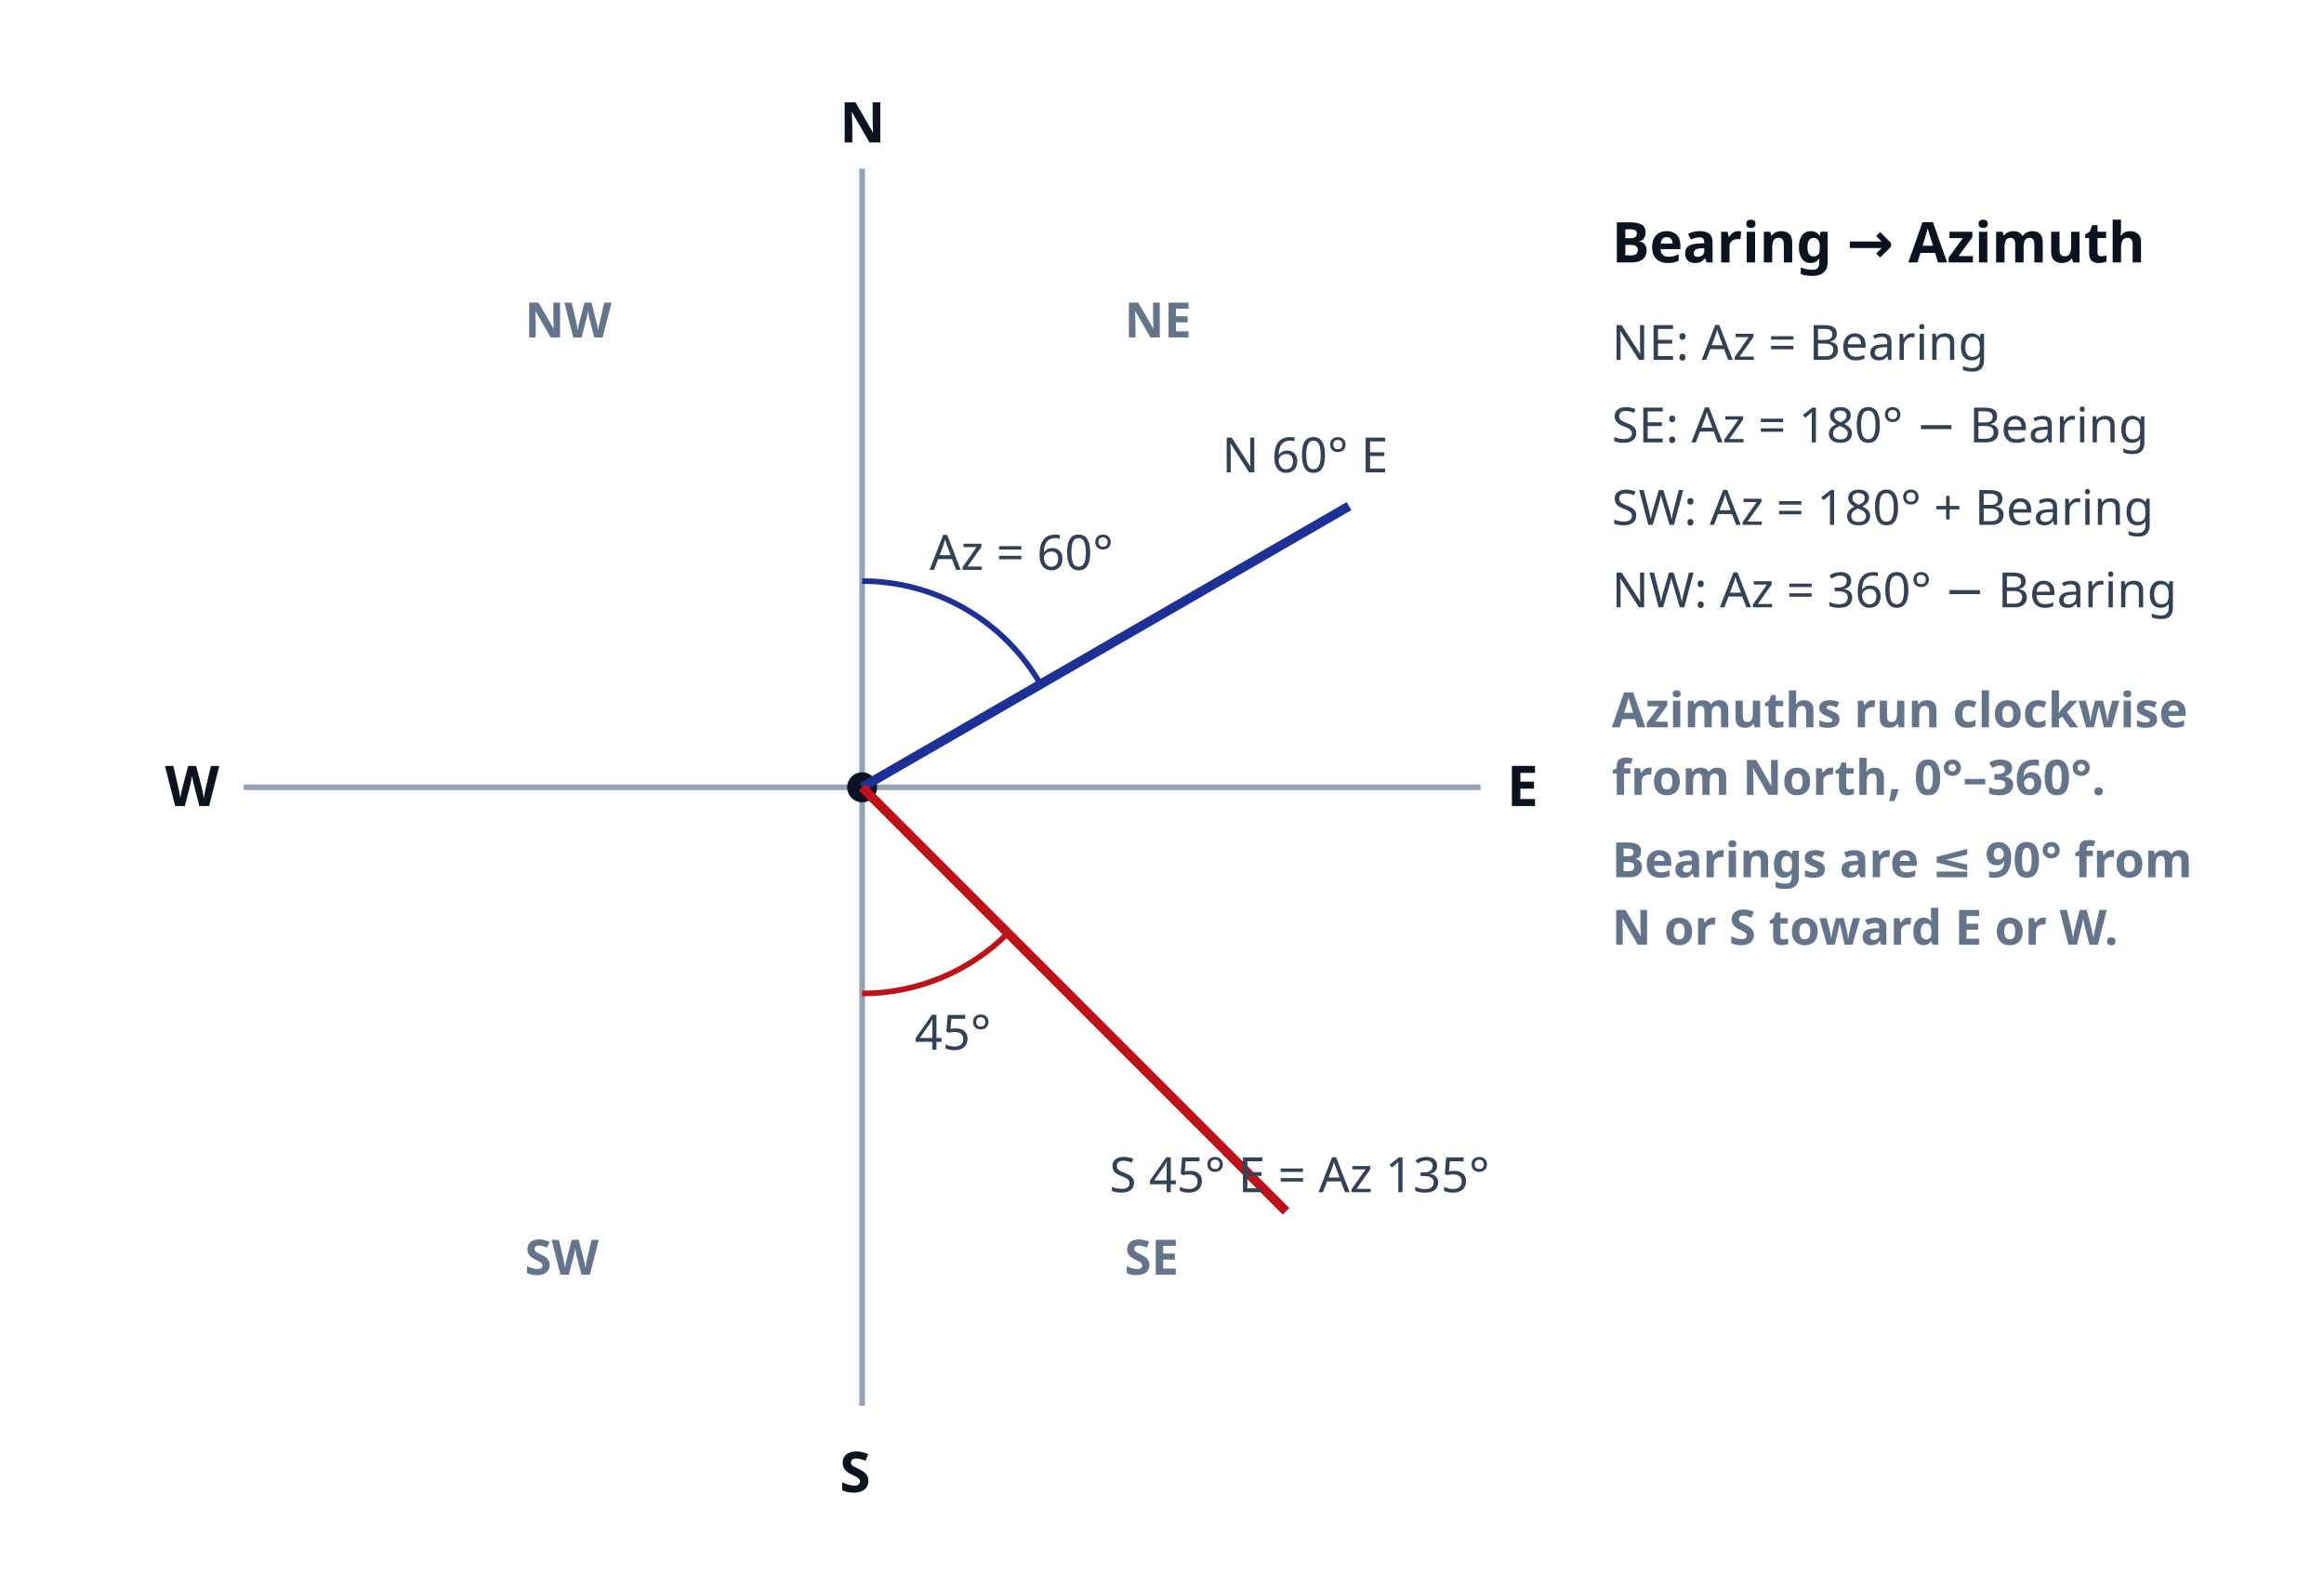
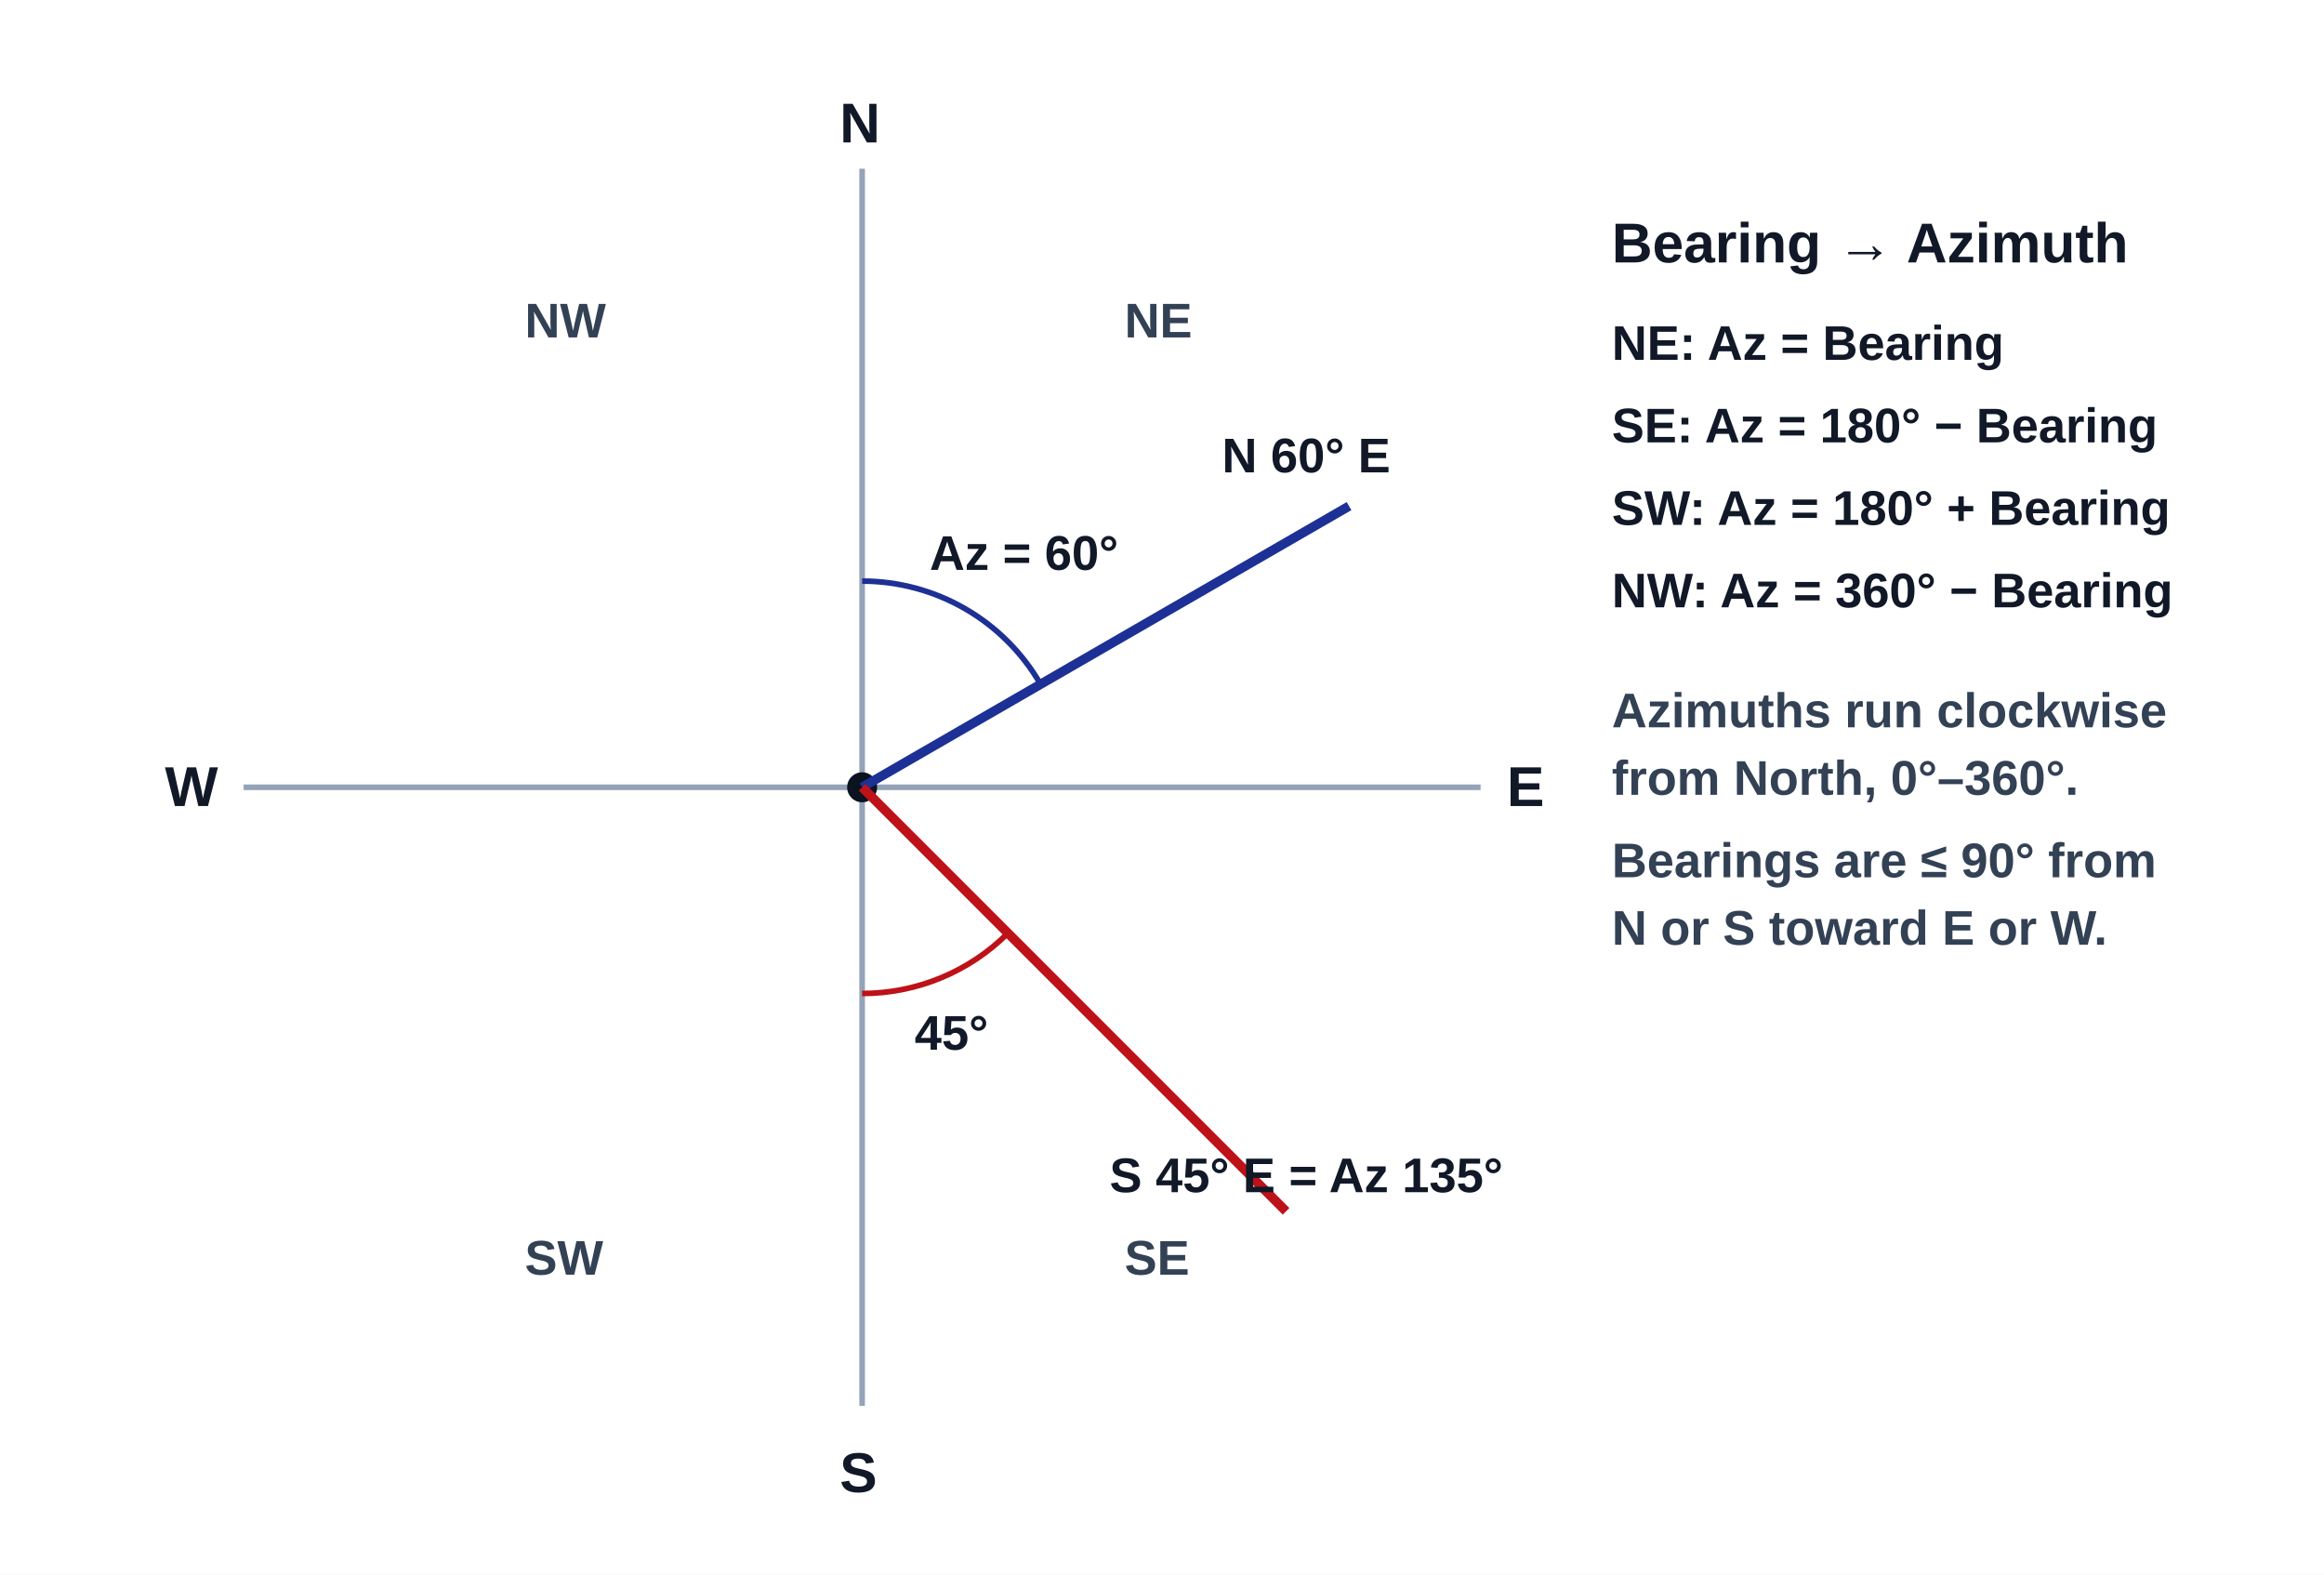
<svg xmlns="http://www.w3.org/2000/svg" viewBox="0 0 620 420" role="img" aria-label="Bearings versus azimuths on a compass quadrant diagram">
-   <style>
+   <style>text{stroke:none;paint-order:fill}
    .axis{stroke:#94a3b8;stroke-width:1.5}
-     .lbl{font:600 15px 'Segoe UI',sans-serif;fill:#0b1220}
-     .q{font:600 13px 'Segoe UI',sans-serif;fill:#64748b}
-     .note{font:13px 'Segoe UI',sans-serif;fill:#334155}
+     .lbl{font:700 15px Arial,Helvetica,sans-serif;fill:#111827}
+     .q{font:700 13px Arial,Helvetica,sans-serif;fill:#334155}
+     .note{font:700 13px Arial,Helvetica,sans-serif;fill:#111827}
    .ray{stroke:#1d3095;stroke-width:2.5;fill:none}
    .rayb{stroke:#bd1218;stroke-width:2.5;fill:none}
    .arc{fill:none;stroke:#1d3095;stroke-width:1.5}
    .arcb{fill:none;stroke:#bd1218;stroke-width:1.5}
  </style>
  <rect width="620" height="420" fill="#ffffff" />
  <g transform="translate(230,210)">
    <line class="axis" x1="0" y1="-165" x2="0" y2="165" />
    <line class="axis" x1="-165" y1="0" x2="165" y2="0" />
    <circle cx="0" cy="0" r="4" fill="#0b1220" />
    <text class="lbl" x="-6" y="-172">N</text>
    <text class="lbl" x="-6" y="188">S</text>
    <text class="lbl" x="172" y="5">E</text>
    <text class="lbl" x="-186" y="5">W</text>
    <text class="q" x="70" y="-120">NE</text>
    <text class="q" x="70" y="130">SE</text>
    <text class="q" x="-90" y="130">SW</text>
    <text class="q" x="-90" y="-120">NW</text>
    <line class="ray" x1="0" y1="0" x2="129.9" y2="-75" />
    <path class="arc" d="M 0 -55 A 55 55 0 0 1 47.6 -27.5" />
    <text class="note" x="18" y="-58" fill="#1d3095">Az = 60°</text>
    <text class="note" x="96" y="-84" fill="#1d3095">N 60° E</text>
    <line class="rayb" x1="0" y1="0" x2="113.1" y2="113.1" />
    <path class="arcb" d="M 0 55 A 55 55 0 0 0 38.9 38.9" />
    <text class="note" x="14" y="70" fill="#bd1218">45°</text>
    <text class="note" x="66" y="108" fill="#bd1218">S 45° E = Az 135°</text>
  </g>
  <g transform="translate(430,70)">
    <text class="lbl" x="0" y="0">Bearing → Azimuth</text>
    <text class="note" x="0" y="26">NE:  Az = Bearing</text>
    <text class="note" x="0" y="48">SE:  Az = 180° − Bearing</text>
    <text class="note" x="0" y="70">SW:  Az = 180° + Bearing</text>
    <text class="note" x="0" y="92">NW:  Az = 360° − Bearing</text>
    <text class="q" x="0" y="124">Azimuths run clockwise</text>
    <text class="q" x="0" y="142">from North, 0°–360°.</text>
    <text class="q" x="0" y="164">Bearings are ≤ 90° from</text>
    <text class="q" x="0" y="182">N or S toward E or W.</text>
  </g>
</svg>
